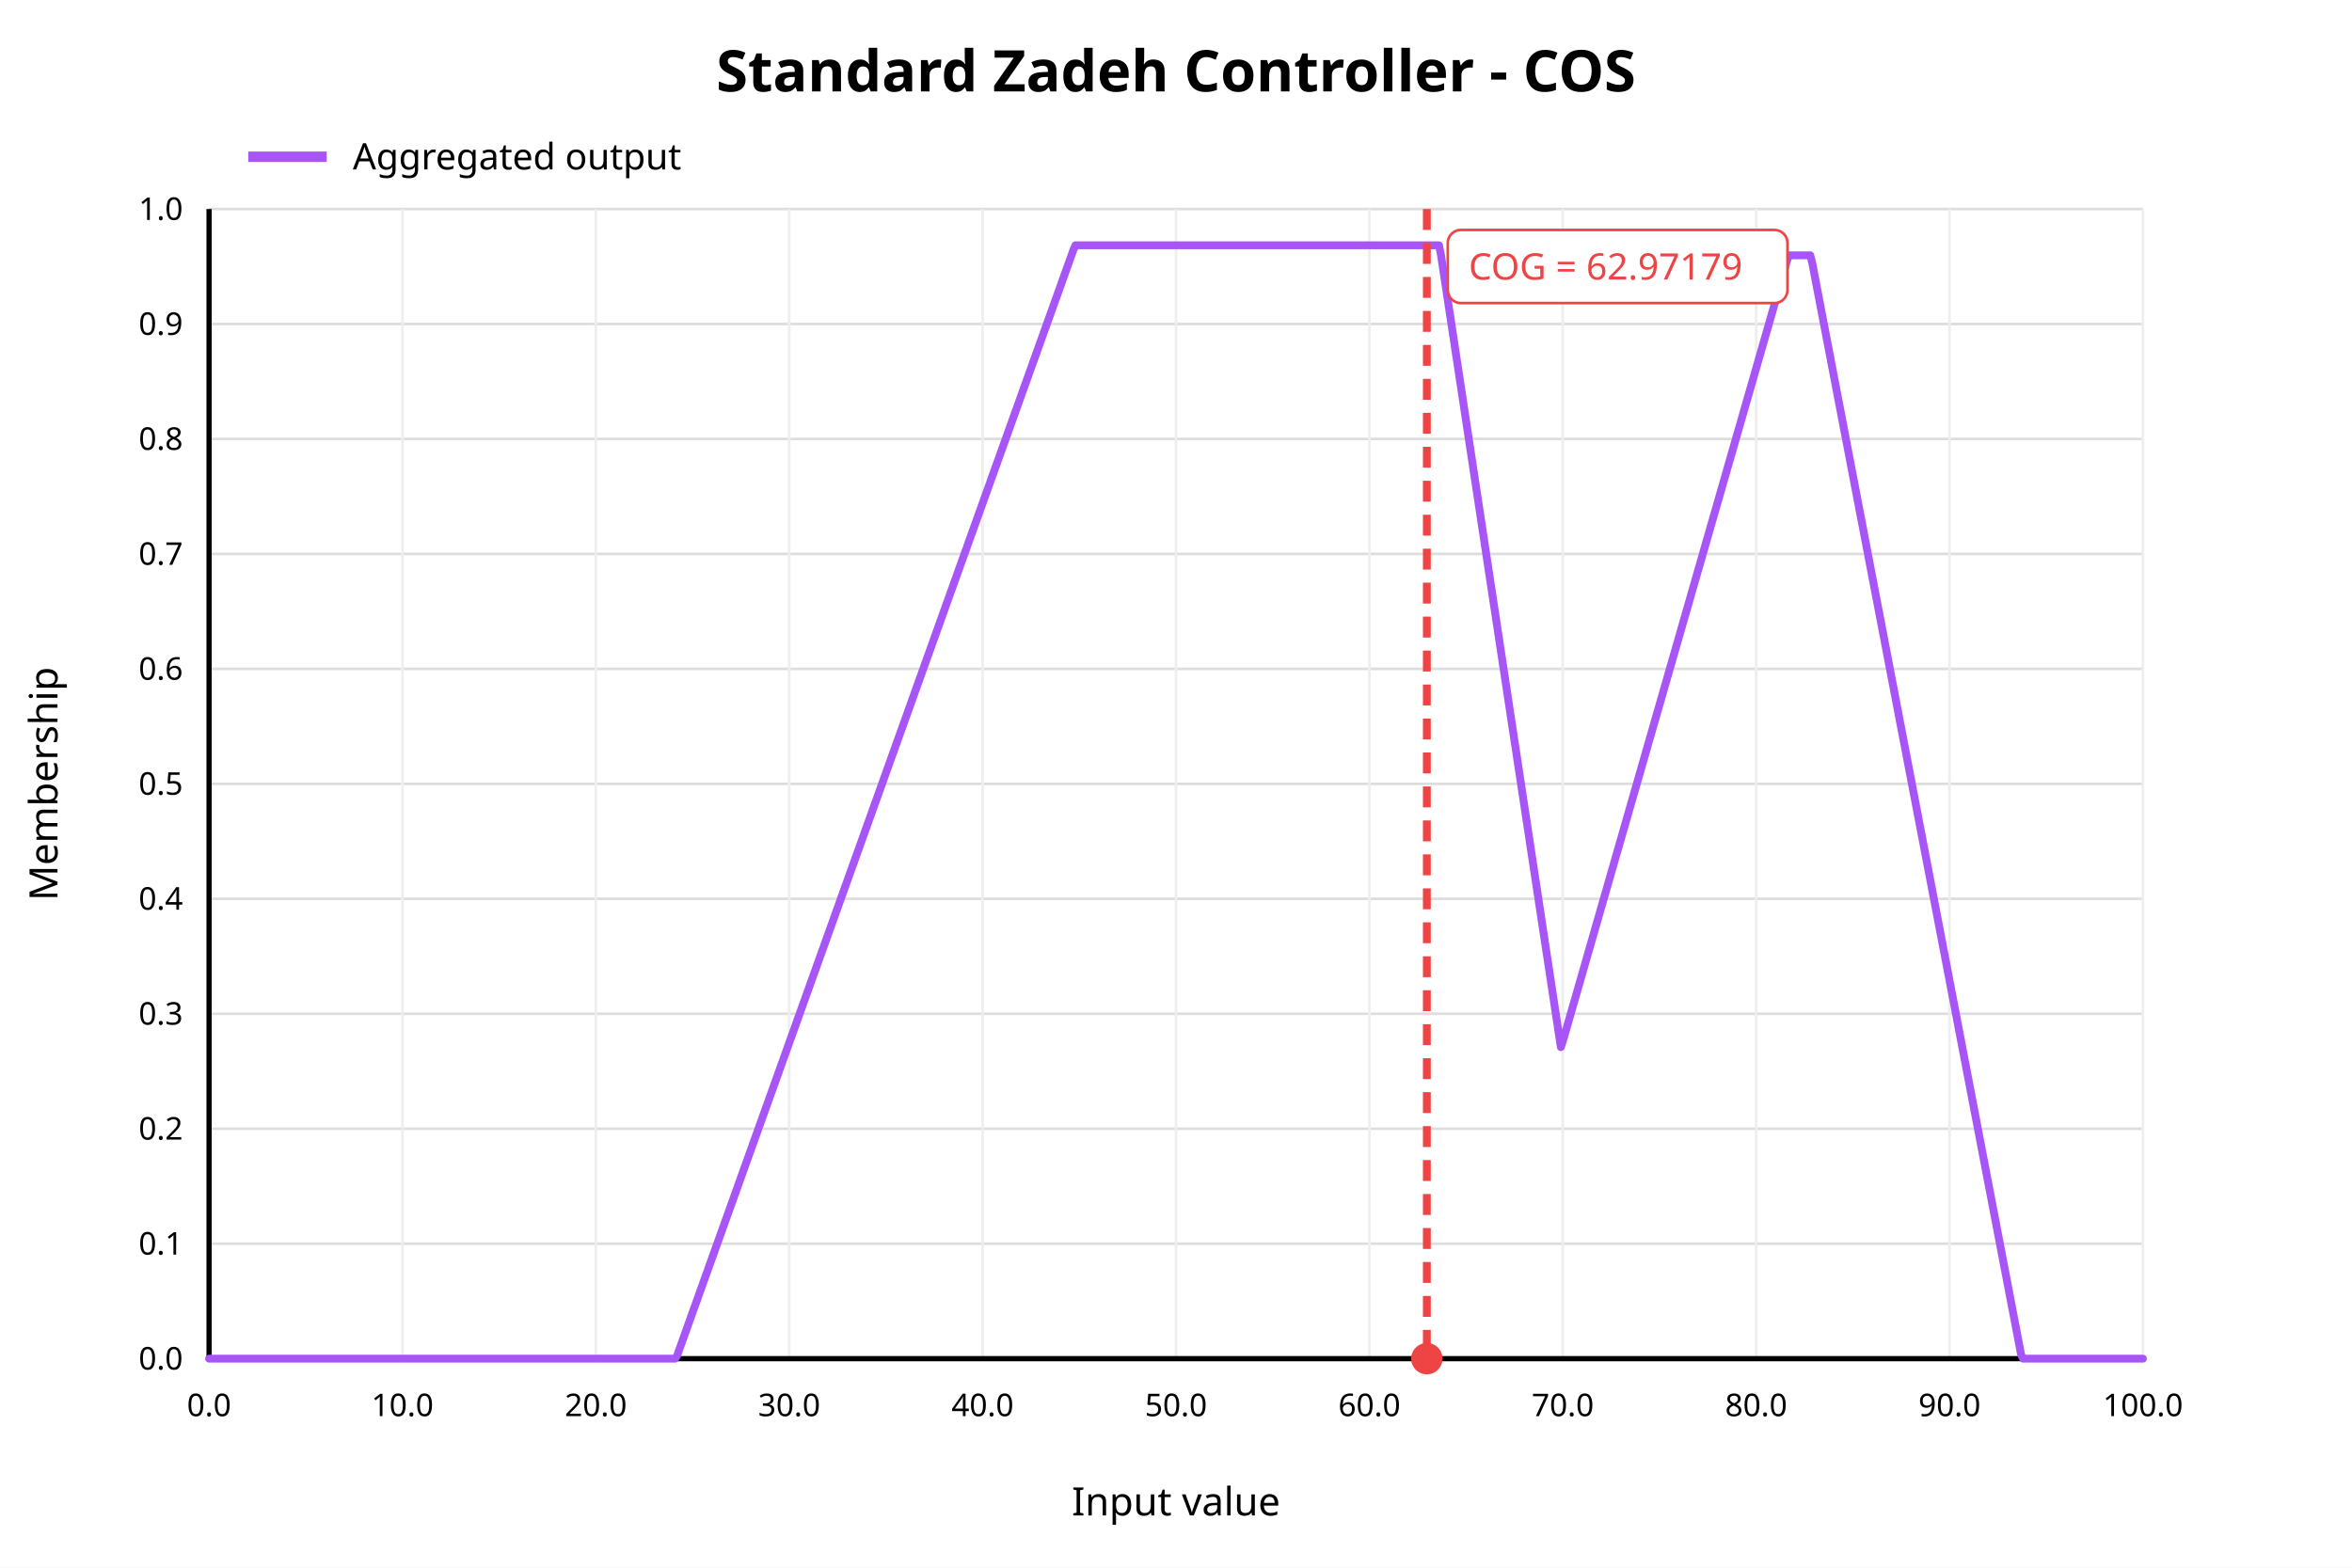
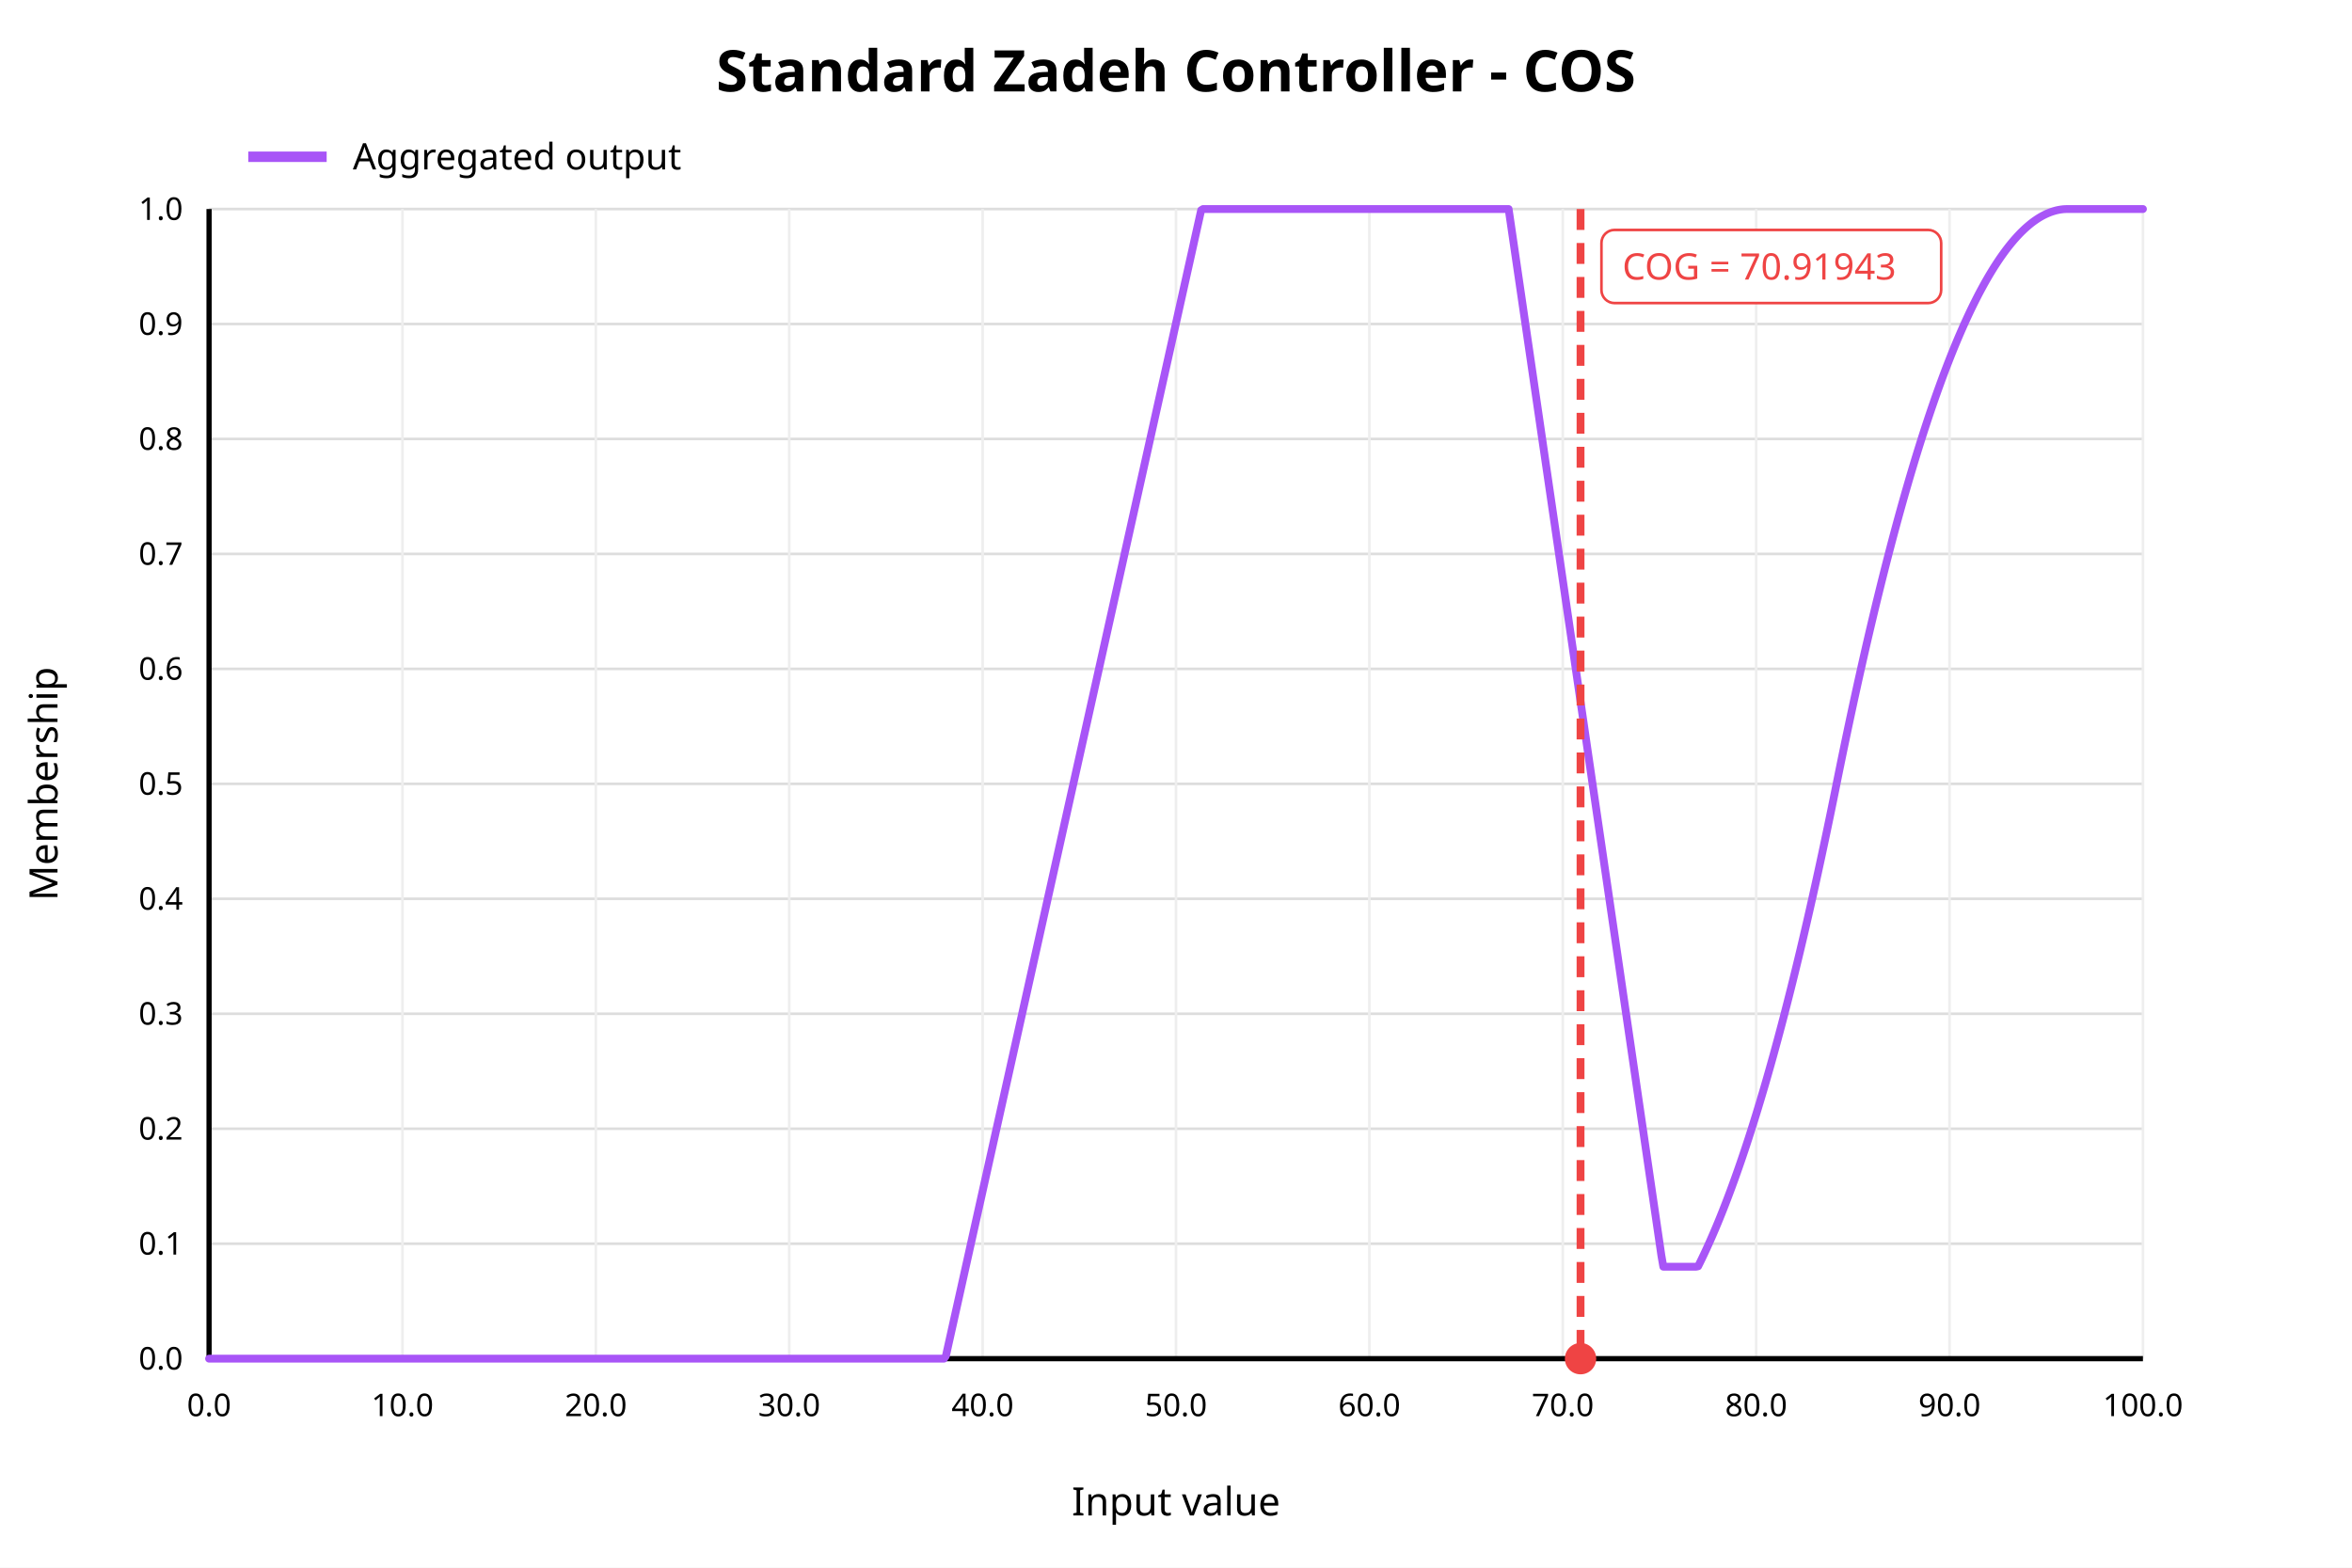
<svg xmlns="http://www.w3.org/2000/svg" width="900" height="600" viewBox="0 0 900 600">
  <rect x="0" y="0" width="900" height="600" fill="white" />
  <text x="450" y="35" text-anchor="middle" font-family="sans-serif" font-size="22" font-weight="bold" fill="black">Standard Zadeh Controller - COS</text>
  <line x1="80" y1="520.00" x2="820" y2="520.00" stroke="#dddddd" stroke-width="1" />
  <text x="70" y="520.00" text-anchor="end" dominant-baseline="middle" font-family="sans-serif" font-size="12" fill="black">0.0</text>
  <line x1="80" y1="476.00" x2="820" y2="476.00" stroke="#dddddd" stroke-width="1" />
  <text x="70" y="476.00" text-anchor="end" dominant-baseline="middle" font-family="sans-serif" font-size="12" fill="black">0.1</text>
  <line x1="80" y1="432.00" x2="820" y2="432.00" stroke="#dddddd" stroke-width="1" />
  <text x="70" y="432.00" text-anchor="end" dominant-baseline="middle" font-family="sans-serif" font-size="12" fill="black">0.2</text>
  <line x1="80" y1="388.00" x2="820" y2="388.00" stroke="#dddddd" stroke-width="1" />
  <text x="70" y="388.00" text-anchor="end" dominant-baseline="middle" font-family="sans-serif" font-size="12" fill="black">0.3</text>
  <line x1="80" y1="344.00" x2="820" y2="344.00" stroke="#dddddd" stroke-width="1" />
  <text x="70" y="344.00" text-anchor="end" dominant-baseline="middle" font-family="sans-serif" font-size="12" fill="black">0.4</text>
  <line x1="80" y1="300.00" x2="820" y2="300.00" stroke="#dddddd" stroke-width="1" />
  <text x="70" y="300.00" text-anchor="end" dominant-baseline="middle" font-family="sans-serif" font-size="12" fill="black">0.5</text>
  <line x1="80" y1="256.00" x2="820" y2="256.00" stroke="#dddddd" stroke-width="1" />
  <text x="70" y="256.00" text-anchor="end" dominant-baseline="middle" font-family="sans-serif" font-size="12" fill="black">0.6</text>
  <line x1="80" y1="212.00" x2="820" y2="212.00" stroke="#dddddd" stroke-width="1" />
  <text x="70" y="212.00" text-anchor="end" dominant-baseline="middle" font-family="sans-serif" font-size="12" fill="black">0.7</text>
  <line x1="80" y1="168.00" x2="820" y2="168.00" stroke="#dddddd" stroke-width="1" />
  <text x="70" y="168.00" text-anchor="end" dominant-baseline="middle" font-family="sans-serif" font-size="12" fill="black">0.8</text>
  <line x1="80" y1="124.00" x2="820" y2="124.00" stroke="#dddddd" stroke-width="1" />
  <text x="70" y="124.00" text-anchor="end" dominant-baseline="middle" font-family="sans-serif" font-size="12" fill="black">0.9</text>
  <line x1="80" y1="80.00" x2="820" y2="80.00" stroke="#dddddd" stroke-width="1" />
  <text x="70" y="80.00" text-anchor="end" dominant-baseline="middle" font-family="sans-serif" font-size="12" fill="black">1.0</text>
  <line x1="80.00" y1="80" x2="80.00" y2="520" stroke="#eeeeee" stroke-width="1" />
  <text x="80.00" y="542" text-anchor="middle" font-family="sans-serif" font-size="12" fill="black">0.0</text>
  <line x1="154.00" y1="80" x2="154.00" y2="520" stroke="#eeeeee" stroke-width="1" />
  <text x="154.00" y="542" text-anchor="middle" font-family="sans-serif" font-size="12" fill="black">10.0</text>
  <line x1="228.00" y1="80" x2="228.00" y2="520" stroke="#eeeeee" stroke-width="1" />
  <text x="228.00" y="542" text-anchor="middle" font-family="sans-serif" font-size="12" fill="black">20.0</text>
  <line x1="302.00" y1="80" x2="302.00" y2="520" stroke="#eeeeee" stroke-width="1" />
  <text x="302.00" y="542" text-anchor="middle" font-family="sans-serif" font-size="12" fill="black">30.0</text>
  <line x1="376.00" y1="80" x2="376.00" y2="520" stroke="#eeeeee" stroke-width="1" />
  <text x="376.00" y="542" text-anchor="middle" font-family="sans-serif" font-size="12" fill="black">40.0</text>
  <line x1="450.00" y1="80" x2="450.00" y2="520" stroke="#eeeeee" stroke-width="1" />
  <text x="450.00" y="542" text-anchor="middle" font-family="sans-serif" font-size="12" fill="black">50.0</text>
  <line x1="524.00" y1="80" x2="524.00" y2="520" stroke="#eeeeee" stroke-width="1" />
  <text x="524.00" y="542" text-anchor="middle" font-family="sans-serif" font-size="12" fill="black">60.0</text>
  <line x1="598.00" y1="80" x2="598.00" y2="520" stroke="#eeeeee" stroke-width="1" />
  <text x="598.00" y="542" text-anchor="middle" font-family="sans-serif" font-size="12" fill="black">70.0</text>
  <line x1="672.00" y1="80" x2="672.00" y2="520" stroke="#eeeeee" stroke-width="1" />
  <text x="672.00" y="542" text-anchor="middle" font-family="sans-serif" font-size="12" fill="black">80.0</text>
  <line x1="746.00" y1="80" x2="746.00" y2="520" stroke="#eeeeee" stroke-width="1" />
  <text x="746.00" y="542" text-anchor="middle" font-family="sans-serif" font-size="12" fill="black">90.0</text>
  <line x1="820.00" y1="80" x2="820.00" y2="520" stroke="#eeeeee" stroke-width="1" />
  <text x="820.00" y="542" text-anchor="middle" font-family="sans-serif" font-size="12" fill="black">100.0</text>
  <line x1="80" y1="520" x2="820" y2="520" stroke="black" stroke-width="2" />
  <line x1="80" y1="80" x2="80" y2="520" stroke="black" stroke-width="2" />
  <text x="450" y="580" text-anchor="middle" font-family="sans-serif" font-size="15" fill="black">Input value</text>
  <text x="22" y="300" text-anchor="middle" font-family="sans-serif" font-size="15" fill="black" transform="rotate(-90 22 300)">Membership</text>
-   <polyline fill="none" stroke="#a855f7" stroke-width="3" stroke-linejoin="round" stroke-linecap="round" points="80.00,520.00 80.74,520.00 81.48,520.00 82.22,520.00 82.96,520.00 83.70,520.00 84.44,520.00 85.18,520.00 85.92,520.00 86.66,520.00 87.40,520.00 88.14,520.00 88.88,520.00 89.62,520.00 90.36,520.00 91.10,520.00 91.84,520.00 92.58,520.00 93.32,520.00 94.06,520.00 94.80,520.00 95.54,520.00 96.28,520.00 97.02,520.00 97.76,520.00 98.50,520.00 99.24,520.00 99.98,520.00 100.72,520.00 101.46,520.00 102.20,520.00 102.94,520.00 103.68,520.00 104.42,520.00 105.16,520.00 105.90,520.00 106.64,520.00 107.38,520.00 108.12,520.00 108.86,520.00 109.60,520.00 110.34,520.00 111.08,520.00 111.82,520.00 112.56,520.00 113.30,520.00 114.04,520.00 114.78,520.00 115.52,520.00 116.26,520.00 117.00,520.00 117.74,520.00 118.48,520.00 119.22,520.00 119.96,520.00 120.70,520.00 121.44,520.00 122.18,520.00 122.92,520.00 123.66,520.00 124.40,520.00 125.14,520.00 125.88,520.00 126.62,520.00 127.36,520.00 128.10,520.00 128.84,520.00 129.58,520.00 130.32,520.00 131.06,520.00 131.80,520.00 132.54,520.00 133.28,520.00 134.02,520.00 134.76,520.00 135.50,520.00 136.24,520.00 136.98,520.00 137.72,520.00 138.46,520.00 139.20,520.00 139.94,520.00 140.68,520.00 141.42,520.00 142.16,520.00 142.90,520.00 143.64,520.00 144.38,520.00 145.12,520.00 145.86,520.00 146.60,520.00 147.34,520.00 148.08,520.00 148.82,520.00 149.56,520.00 150.30,520.00 151.04,520.00 151.78,520.00 152.52,520.00 153.26,520.00 154.00,520.00 154.74,520.00 155.48,520.00 156.22,520.00 156.96,520.00 157.70,520.00 158.44,520.00 159.18,520.00 159.92,520.00 160.66,520.00 161.40,520.00 162.14,520.00 162.88,520.00 163.62,520.00 164.36,520.00 165.10,520.00 165.84,520.00 166.58,520.00 167.32,520.00 168.06,520.00 168.80,520.00 169.54,520.00 170.28,520.00 171.02,520.00 171.76,520.00 172.50,520.00 173.24,520.00 173.98,520.00 174.72,520.00 175.46,520.00 176.20,520.00 176.94,520.00 177.68,520.00 178.42,520.00 179.16,520.00 179.90,520.00 180.64,520.00 181.38,520.00 182.12,520.00 182.86,520.00 183.60,520.00 184.34,520.00 185.08,520.00 185.82,520.00 186.56,520.00 187.30,520.00 188.04,520.00 188.78,520.00 189.52,520.00 190.26,520.00 191.00,520.00 191.74,520.00 192.48,520.00 193.22,520.00 193.96,520.00 194.70,520.00 195.44,520.00 196.18,520.00 196.92,520.00 197.66,520.00 198.40,520.00 199.14,520.00 199.88,520.00 200.62,520.00 201.36,520.00 202.10,520.00 202.84,520.00 203.58,520.00 204.32,520.00 205.06,520.00 205.80,520.00 206.54,520.00 207.28,520.00 208.02,520.00 208.76,520.00 209.50,520.00 210.24,520.00 210.98,520.00 211.72,520.00 212.46,520.00 213.20,520.00 213.94,520.00 214.68,520.00 215.42,520.00 216.16,520.00 216.90,520.00 217.64,520.00 218.38,520.00 219.12,520.00 219.86,520.00 220.60,520.00 221.34,520.00 222.08,520.00 222.82,520.00 223.56,520.00 224.30,520.00 225.04,520.00 225.78,520.00 226.52,520.00 227.26,520.00 228.00,520.00 228.74,520.00 229.48,520.00 230.22,520.00 230.96,520.00 231.70,520.00 232.44,520.00 233.18,520.00 233.92,520.00 234.66,520.00 235.40,520.00 236.14,520.00 236.88,520.00 237.62,520.00 238.36,520.00 239.10,520.00 239.84,520.00 240.58,520.00 241.32,520.00 242.06,520.00 242.80,520.00 243.54,520.00 244.28,520.00 245.02,520.00 245.76,520.00 246.50,520.00 247.24,520.00 247.98,520.00 248.72,520.00 249.46,520.00 250.20,520.00 250.94,520.00 251.68,520.00 252.42,520.00 253.16,520.00 253.90,520.00 254.64,520.00 255.38,520.00 256.12,520.00 256.86,520.00 257.60,520.00 258.34,520.00 259.08,518.89 259.82,516.82 260.56,514.76 261.30,512.69 262.04,510.63 262.78,508.56 263.52,506.49 264.26,504.43 265.00,502.36 265.74,500.30 266.48,498.23 267.22,496.17 267.96,494.10 268.70,492.04 269.44,489.97 270.18,487.91 270.92,485.84 271.66,483.78 272.40,481.71 273.14,479.65 273.88,477.58 274.62,475.52 275.36,473.45 276.10,471.39 276.84,469.32 277.58,467.26 278.32,465.19 279.06,463.13 279.80,461.06 280.54,459.00 281.28,456.93 282.02,454.87 282.76,452.80 283.50,450.74 284.24,448.67 284.98,446.61 285.72,444.54 286.46,442.48 287.20,440.41 287.94,438.35 288.68,436.28 289.42,434.22 290.16,432.15 290.90,430.09 291.64,428.02 292.38,425.96 293.12,423.89 293.86,421.83 294.60,419.76 295.34,417.70 296.08,415.63 296.82,413.57 297.56,411.50 298.30,409.44 299.04,407.37 299.78,405.31 300.52,403.24 301.26,401.18 302.00,399.11 302.74,397.05 303.48,394.98 304.22,392.92 304.96,390.85 305.70,388.79 306.44,386.72 307.18,384.66 307.92,382.59 308.66,380.53 309.40,378.46 310.14,376.40 310.88,374.33 311.62,372.27 312.36,370.20 313.10,368.14 313.84,366.07 314.58,364.01 315.32,361.94 316.06,359.88 316.80,357.81 317.54,355.75 318.28,353.68 319.02,351.62 319.76,349.55 320.50,347.49 321.24,345.42 321.98,343.36 322.72,341.29 323.46,339.23 324.20,337.16 324.94,335.10 325.68,333.03 326.42,330.97 327.16,328.90 327.90,326.84 328.64,324.77 329.38,322.71 330.12,320.64 330.86,318.58 331.60,316.51 332.34,314.45 333.08,312.38 333.82,310.32 334.56,308.25 335.30,306.19 336.04,304.12 336.78,302.06 337.52,299.99 338.26,297.93 339.00,295.86 339.74,293.79 340.48,291.73 341.22,289.66 341.96,287.60 342.70,285.53 343.44,283.47 344.18,281.40 344.92,279.34 345.66,277.27 346.40,275.21 347.14,273.14 347.88,271.08 348.62,269.01 349.36,266.95 350.10,264.88 350.84,262.82 351.58,260.75 352.32,258.69 353.06,256.62 353.80,254.56 354.54,252.49 355.28,250.43 356.02,248.36 356.76,246.30 357.50,244.23 358.24,242.17 358.98,240.10 359.72,238.04 360.46,235.97 361.20,233.91 361.94,231.84 362.68,229.78 363.42,227.71 364.16,225.65 364.90,223.58 365.64,221.52 366.38,219.45 367.12,217.39 367.86,215.32 368.60,213.26 369.34,211.19 370.08,209.13 370.82,207.06 371.56,205.00 372.30,202.93 373.04,200.87 373.78,198.80 374.52,196.74 375.26,194.67 376.00,192.61 376.74,190.54 377.48,188.48 378.22,186.41 378.96,184.35 379.70,182.28 380.44,180.22 381.18,178.15 381.92,176.09 382.66,174.02 383.40,171.96 384.14,169.89 384.88,167.83 385.62,165.76 386.36,163.70 387.10,161.63 387.84,159.57 388.58,157.50 389.32,155.44 390.06,153.37 390.80,151.31 391.54,149.24 392.28,147.18 393.02,145.11 393.76,143.05 394.50,140.98 395.24,138.92 395.98,136.85 396.72,134.79 397.46,132.72 398.20,130.66 398.94,128.59 399.68,126.53 400.42,124.46 401.16,122.40 401.90,120.33 402.64,118.27 403.38,116.20 404.12,114.14 404.86,112.07 405.60,110.01 406.34,107.94 407.08,105.88 407.82,103.81 408.56,101.75 409.30,99.68 410.04,97.62 410.78,95.55 411.52,93.88 412.26,93.88 413.00,93.88 413.74,93.88 414.48,93.88 415.22,93.88 415.96,93.88 416.70,93.88 417.44,93.88 418.18,93.88 418.92,93.88 419.66,93.88 420.40,93.88 421.14,93.88 421.88,93.88 422.62,93.88 423.36,93.88 424.10,93.88 424.84,93.88 425.58,93.88 426.32,93.88 427.06,93.88 427.80,93.88 428.54,93.88 429.28,93.88 430.02,93.88 430.76,93.88 431.50,93.88 432.24,93.88 432.98,93.88 433.72,93.88 434.46,93.88 435.20,93.88 435.94,93.88 436.68,93.88 437.42,93.88 438.16,93.88 438.90,93.88 439.64,93.88 440.38,93.88 441.12,93.88 441.86,93.88 442.60,93.88 443.34,93.88 444.08,93.88 444.82,93.88 445.56,93.88 446.30,93.88 447.04,93.88 447.78,93.88 448.52,93.88 449.26,93.88 450.00,93.88 450.74,93.88 451.48,93.88 452.22,93.88 452.96,93.88 453.70,93.88 454.44,93.88 455.18,93.88 455.92,93.88 456.66,93.88 457.40,93.88 458.14,93.88 458.88,93.88 459.62,93.88 460.36,93.88 461.10,93.88 461.84,93.88 462.58,93.88 463.32,93.88 464.06,93.88 464.80,93.88 465.54,93.88 466.28,93.88 467.02,93.88 467.76,93.88 468.50,93.88 469.24,93.88 469.98,93.88 470.72,93.88 471.46,93.88 472.20,93.88 472.94,93.88 473.68,93.88 474.42,93.88 475.16,93.88 475.90,93.88 476.64,93.88 477.38,93.88 478.12,93.88 478.86,93.88 479.60,93.88 480.34,93.88 481.08,93.88 481.82,93.88 482.56,93.88 483.30,93.88 484.04,93.88 484.78,93.88 485.52,93.88 486.26,93.88 487.00,93.88 487.74,93.88 488.48,93.88 489.22,93.88 489.96,93.88 490.70,93.88 491.44,93.88 492.18,93.88 492.92,93.88 493.66,93.88 494.40,93.88 495.14,93.88 495.88,93.88 496.62,93.88 497.36,93.88 498.10,93.88 498.84,93.88 499.58,93.88 500.32,93.88 501.06,93.88 501.80,93.88 502.54,93.88 503.28,93.88 504.02,93.88 504.76,93.88 505.50,93.88 506.24,93.88 506.98,93.88 507.72,93.88 508.46,93.88 509.20,93.88 509.94,93.88 510.68,93.88 511.42,93.88 512.16,93.88 512.90,93.88 513.64,93.88 514.38,93.88 515.12,93.88 515.86,93.88 516.60,93.88 517.34,93.88 518.08,93.88 518.82,93.88 519.56,93.88 520.30,93.88 521.04,93.88 521.78,93.88 522.52,93.88 523.26,93.88 524.00,93.88 524.74,93.88 525.48,93.88 526.22,93.88 526.96,93.88 527.70,93.88 528.44,93.88 529.18,93.88 529.92,93.88 530.66,93.88 531.40,93.88 532.14,93.88 532.88,93.88 533.62,93.88 534.36,93.88 535.10,93.88 535.84,93.88 536.58,93.88 537.32,93.88 538.06,93.88 538.80,93.88 539.54,93.88 540.28,93.88 541.02,93.88 541.76,93.88 542.50,93.88 543.24,93.88 543.98,93.88 544.72,93.88 545.46,93.88 546.20,93.88 546.94,93.88 547.68,93.88 548.42,93.88 549.16,93.88 549.90,93.88 550.64,93.88 551.38,97.51 552.12,102.40 552.86,107.29 553.60,112.19 554.34,117.08 555.08,121.97 555.82,126.86 556.56,131.75 557.30,136.64 558.04,141.53 558.78,146.42 559.52,151.31 560.26,156.21 561.00,161.10 561.74,165.99 562.48,170.88 563.22,175.77 563.96,180.66 564.70,185.55 565.44,190.44 566.18,195.34 566.92,200.23 567.66,205.12 568.40,210.01 569.14,214.90 569.88,219.79 570.62,224.68 571.36,229.57 572.10,234.47 572.84,239.36 573.58,244.25 574.32,249.14 575.06,254.03 575.80,258.92 576.54,263.81 577.28,268.70 578.02,273.60 578.76,278.49 579.50,283.38 580.24,288.27 580.98,293.16 581.72,298.05 582.46,302.94 583.20,307.83 583.94,312.72 584.68,317.62 585.42,322.51 586.16,327.40 586.90,332.29 587.64,337.18 588.38,342.07 589.12,346.96 589.86,351.85 590.60,356.75 591.34,361.64 592.08,366.53 592.82,371.42 593.56,376.31 594.30,381.20 595.04,386.09 595.78,390.98 596.52,395.88 597.26,400.77 598.00,398.60 598.74,396.02 599.48,393.44 600.22,390.87 600.96,388.29 601.70,385.72 602.44,383.14 603.18,380.56 603.92,377.99 604.66,375.41 605.40,372.83 606.14,370.26 606.88,367.68 607.62,365.10 608.36,362.53 609.10,359.95 609.84,357.37 610.58,354.80 611.32,352.22 612.06,349.65 612.80,347.07 613.54,344.49 614.28,341.92 615.02,339.34 615.76,336.76 616.50,334.19 617.24,331.61 617.98,329.03 618.72,326.46 619.46,323.88 620.20,321.30 620.94,318.73 621.68,316.15 622.42,313.58 623.16,311.00 623.90,308.42 624.64,305.85 625.38,303.27 626.12,300.69 626.86,298.12 627.60,295.54 628.34,292.96 629.08,290.39 629.82,287.81 630.56,285.23 631.30,282.66 632.04,280.08 632.78,277.50 633.52,274.93 634.26,272.35 635.00,269.78 635.74,267.20 636.48,264.62 637.22,262.05 637.96,259.47 638.70,256.89 639.44,254.32 640.18,251.74 640.92,249.16 641.66,246.59 642.40,244.01 643.14,241.44 643.88,238.86 644.62,236.28 645.36,233.71 646.10,231.13 646.84,228.55 647.58,225.98 648.32,223.40 649.06,220.82 649.80,218.25 650.54,215.67 651.28,213.09 652.02,210.52 652.76,207.94 653.50,205.36 654.24,202.79 654.98,200.21 655.72,197.64 656.46,195.06 657.20,192.48 657.94,189.91 658.68,187.33 659.42,184.75 660.16,182.18 660.90,179.60 661.64,177.02 662.38,174.45 663.12,171.87 663.86,169.29 664.60,166.72 665.34,164.14 666.08,161.57 666.82,158.99 667.56,156.41 668.30,153.84 669.04,151.26 669.78,148.68 670.52,146.11 671.26,143.53 672.00,140.95 672.74,138.38 673.48,135.80 674.22,133.22 674.96,130.65 675.70,128.07 676.44,125.50 677.18,122.92 677.92,120.34 678.66,117.77 679.40,115.19 680.14,112.61 680.88,110.04 681.62,107.46 682.36,104.88 683.10,102.31 683.84,99.73 684.58,97.72 685.32,97.72 686.06,97.72 686.80,97.72 687.54,97.72 688.28,97.72 689.02,97.72 689.76,97.72 690.50,97.72 691.24,97.72 691.98,97.72 692.72,97.72 693.46,100.66 694.20,104.53 694.94,108.40 695.68,112.27 696.42,116.13 697.16,120.00 697.90,123.87 698.64,127.74 699.38,131.61 700.12,135.48 700.86,139.34 701.60,143.21 702.34,147.08 703.08,150.95 703.82,154.82 704.56,158.68 705.30,162.55 706.04,166.42 706.78,170.29 707.52,174.16 708.26,178.02 709.00,181.89 709.74,185.76 710.48,189.63 711.22,193.50 711.96,197.37 712.70,201.23 713.44,205.10 714.18,208.97 714.92,212.84 715.66,216.71 716.40,220.57 717.14,224.44 717.88,228.31 718.62,232.18 719.36,236.05 720.10,239.91 720.84,243.78 721.58,247.65 722.32,251.52 723.06,255.39 723.80,259.25 724.54,263.12 725.28,266.99 726.02,270.86 726.76,274.73 727.50,278.60 728.24,282.46 728.98,286.33 729.72,290.20 730.46,294.07 731.20,297.94 731.94,301.80 732.68,305.67 733.42,309.54 734.16,313.41 734.90,317.28 735.64,321.14 736.38,325.01 737.12,328.88 737.86,332.75 738.60,336.62 739.34,340.49 740.08,344.35 740.82,348.22 741.56,352.09 742.30,355.96 743.04,359.83 743.78,363.69 744.52,367.56 745.26,371.43 746.00,375.30 746.74,379.17 747.48,383.03 748.22,386.90 748.96,390.77 749.70,394.64 750.44,398.51 751.18,402.38 751.92,406.24 752.66,410.11 753.40,413.98 754.14,417.85 754.88,421.72 755.62,425.58 756.36,429.45 757.10,433.32 757.84,437.19 758.58,441.06 759.32,444.92 760.06,448.79 760.80,452.66 761.54,456.53 762.28,460.40 763.02,464.27 763.76,468.13 764.50,472.00 765.24,475.87 765.98,479.74 766.72,483.61 767.46,487.47 768.20,491.34 768.94,495.21 769.68,499.08 770.42,502.95 771.16,506.81 771.90,510.68 772.64,514.55 773.38,518.42 774.12,520.00 774.86,520.00 775.60,520.00 776.34,520.00 777.08,520.00 777.82,520.00 778.56,520.00 779.30,520.00 780.04,520.00 780.78,520.00 781.52,520.00 782.26,520.00 783.00,520.00 783.74,520.00 784.48,520.00 785.22,520.00 785.96,520.00 786.70,520.00 787.44,520.00 788.18,520.00 788.92,520.00 789.66,520.00 790.40,520.00 791.14,520.00 791.88,520.00 792.62,520.00 793.36,520.00 794.10,520.00 794.84,520.00 795.58,520.00 796.32,520.00 797.06,520.00 797.80,520.00 798.54,520.00 799.28,520.00 800.02,520.00 800.76,520.00 801.50,520.00 802.24,520.00 802.98,520.00 803.72,520.00 804.46,520.00 805.20,520.00 805.94,520.00 806.68,520.00 807.42,520.00 808.16,520.00 808.90,520.00 809.64,520.00 810.38,520.00 811.12,520.00 811.86,520.00 812.60,520.00 813.34,520.00 814.08,520.00 814.82,520.00 815.56,520.00 816.30,520.00 817.04,520.00 817.78,520.00 818.52,520.00 819.26,520.00 820.00,520.00" />
-   <line x1="545.99" y1="80" x2="545.99" y2="520" stroke="#ef4444" stroke-width="3" stroke-dasharray="8 5" />
-   <circle cx="545.99" cy="520" r="6" fill="#ef4444" />
-   <rect x="553.99" y="88" width="130" height="28" rx="5" fill="white" stroke="#ef4444" />
-   <text x="561.99" y="107" font-family="sans-serif" font-size="14" fill="#ef4444">COG = 62.97179</text>
+   <polyline fill="none" stroke="#a855f7" stroke-width="3" stroke-linejoin="round" stroke-linecap="round" points="80.00,520.00 80.74,520.00 81.48,520.00 82.22,520.00 82.96,520.00 83.70,520.00 84.44,520.00 85.18,520.00 85.92,520.00 86.66,520.00 87.40,520.00 88.14,520.00 88.88,520.00 89.62,520.00 90.36,520.00 91.10,520.00 91.84,520.00 92.58,520.00 93.32,520.00 94.06,520.00 94.80,520.00 95.54,520.00 96.28,520.00 97.02,520.00 97.76,520.00 98.50,520.00 99.24,520.00 99.98,520.00 100.72,520.00 101.46,520.00 102.20,520.00 102.94,520.00 103.68,520.00 104.42,520.00 105.16,520.00 105.90,520.00 106.64,520.00 107.38,520.00 108.12,520.00 108.86,520.00 109.60,520.00 110.34,520.00 111.08,520.00 111.82,520.00 112.56,520.00 113.30,520.00 114.04,520.00 114.78,520.00 115.52,520.00 116.26,520.00 117.00,520.00 117.74,520.00 118.48,520.00 119.22,520.00 119.96,520.00 120.70,520.00 121.44,520.00 122.18,520.00 122.92,520.00 123.66,520.00 124.40,520.00 125.14,520.00 125.88,520.00 126.62,520.00 127.36,520.00 128.10,520.00 128.84,520.00 129.58,520.00 130.32,520.00 131.06,520.00 131.80,520.00 132.54,520.00 133.28,520.00 134.02,520.00 134.76,520.00 135.50,520.00 136.24,520.00 136.98,520.00 137.72,520.00 138.46,520.00 139.20,520.00 139.94,520.00 140.68,520.00 141.42,520.00 142.16,520.00 142.90,520.00 143.64,520.00 144.38,520.00 145.12,520.00 145.86,520.00 146.60,520.00 147.34,520.00 148.08,520.00 148.82,520.00 149.56,520.00 150.30,520.00 151.04,520.00 151.78,520.00 152.52,520.00 153.26,520.00 154.00,520.00 154.74,520.00 155.48,520.00 156.22,520.00 156.96,520.00 157.70,520.00 158.44,520.00 159.18,520.00 159.92,520.00 160.66,520.00 161.40,520.00 162.14,520.00 162.88,520.00 163.62,520.00 164.36,520.00 165.10,520.00 165.84,520.00 166.58,520.00 167.32,520.00 168.06,520.00 168.80,520.00 169.54,520.00 170.28,520.00 171.02,520.00 171.76,520.00 172.50,520.00 173.24,520.00 173.98,520.00 174.72,520.00 175.46,520.00 176.20,520.00 176.94,520.00 177.68,520.00 178.42,520.00 179.16,520.00 179.90,520.00 180.64,520.00 181.38,520.00 182.12,520.00 182.86,520.00 183.60,520.00 184.34,520.00 185.08,520.00 185.82,520.00 186.56,520.00 187.30,520.00 188.04,520.00 188.78,520.00 189.52,520.00 190.26,520.00 191.00,520.00 191.74,520.00 192.48,520.00 193.22,520.00 193.96,520.00 194.70,520.00 195.44,520.00 196.18,520.00 196.92,520.00 197.66,520.00 198.40,520.00 199.14,520.00 199.88,520.00 200.62,520.00 201.36,520.00 202.10,520.00 202.84,520.00 203.58,520.00 204.32,520.00 205.06,520.00 205.80,520.00 206.54,520.00 207.28,520.00 208.02,520.00 208.76,520.00 209.50,520.00 210.24,520.00 210.98,520.00 211.72,520.00 212.46,520.00 213.20,520.00 213.94,520.00 214.68,520.00 215.42,520.00 216.16,520.00 216.90,520.00 217.64,520.00 218.38,520.00 219.12,520.00 219.86,520.00 220.60,520.00 221.34,520.00 222.08,520.00 222.82,520.00 223.56,520.00 224.30,520.00 225.04,520.00 225.78,520.00 226.52,520.00 227.26,520.00 228.00,520.00 228.74,520.00 229.48,520.00 230.22,520.00 230.96,520.00 231.70,520.00 232.44,520.00 233.18,520.00 233.92,520.00 234.66,520.00 235.40,520.00 236.14,520.00 236.88,520.00 237.62,520.00 238.36,520.00 239.10,520.00 239.84,520.00 240.58,520.00 241.32,520.00 242.06,520.00 242.80,520.00 243.54,520.00 244.28,520.00 245.02,520.00 245.76,520.00 246.50,520.00 247.24,520.00 247.98,520.00 248.72,520.00 249.46,520.00 250.20,520.00 250.94,520.00 251.68,520.00 252.42,520.00 253.16,520.00 253.90,520.00 254.64,520.00 255.38,520.00 256.12,520.00 256.86,520.00 257.60,520.00 258.34,520.00 259.08,520.00 259.82,520.00 260.56,520.00 261.30,520.00 262.04,520.00 262.78,520.00 263.52,520.00 264.26,520.00 265.00,520.00 265.74,520.00 266.48,520.00 267.22,520.00 267.96,520.00 268.70,520.00 269.44,520.00 270.18,520.00 270.92,520.00 271.66,520.00 272.40,520.00 273.14,520.00 273.88,520.00 274.62,520.00 275.36,520.00 276.10,520.00 276.84,520.00 277.58,520.00 278.32,520.00 279.06,520.00 279.80,520.00 280.54,520.00 281.28,520.00 282.02,520.00 282.76,520.00 283.50,520.00 284.24,520.00 284.98,520.00 285.72,520.00 286.46,520.00 287.20,520.00 287.94,520.00 288.68,520.00 289.42,520.00 290.16,520.00 290.90,520.00 291.64,520.00 292.38,520.00 293.12,520.00 293.86,520.00 294.60,520.00 295.34,520.00 296.08,520.00 296.82,520.00 297.56,520.00 298.30,520.00 299.04,520.00 299.78,520.00 300.52,520.00 301.26,520.00 302.00,520.00 302.74,520.00 303.48,520.00 304.22,520.00 304.96,520.00 305.70,520.00 306.44,520.00 307.18,520.00 307.92,520.00 308.66,520.00 309.40,520.00 310.14,520.00 310.88,520.00 311.62,520.00 312.36,520.00 313.10,520.00 313.84,520.00 314.58,520.00 315.32,520.00 316.06,520.00 316.80,520.00 317.54,520.00 318.28,520.00 319.02,520.00 319.76,520.00 320.50,520.00 321.24,520.00 321.98,520.00 322.72,520.00 323.46,520.00 324.20,520.00 324.94,520.00 325.68,520.00 326.42,520.00 327.16,520.00 327.90,520.00 328.64,520.00 329.38,520.00 330.12,520.00 330.86,520.00 331.60,520.00 332.34,520.00 333.08,520.00 333.82,520.00 334.56,520.00 335.30,520.00 336.04,520.00 336.78,520.00 337.52,520.00 338.26,520.00 339.00,520.00 339.74,520.00 340.48,520.00 341.22,520.00 341.96,520.00 342.70,520.00 343.44,520.00 344.18,520.00 344.92,520.00 345.66,520.00 346.40,520.00 347.14,520.00 347.88,520.00 348.62,520.00 349.36,520.00 350.10,520.00 350.84,520.00 351.58,520.00 352.32,520.00 353.06,520.00 353.80,520.00 354.54,520.00 355.28,520.00 356.02,520.00 356.76,520.00 357.50,520.00 358.24,520.00 358.98,520.00 359.72,520.00 360.46,520.00 361.20,520.00 361.94,519.02 362.68,515.69 363.42,512.37 364.16,509.05 364.90,505.73 365.64,502.40 366.38,499.08 367.12,495.76 367.86,492.44 368.60,489.11 369.34,485.79 370.08,482.47 370.82,479.15 371.56,475.82 372.30,472.50 373.04,469.18 373.78,465.86 374.52,462.53 375.26,459.21 376.00,455.89 376.74,452.57 377.48,449.24 378.22,445.92 378.96,442.60 379.70,439.28 380.44,435.96 381.18,432.63 381.92,429.31 382.66,425.99 383.40,422.67 384.14,419.34 384.88,416.02 385.62,412.70 386.36,409.38 387.10,406.05 387.84,402.73 388.58,399.41 389.32,396.09 390.06,392.76 390.80,389.44 391.54,386.12 392.28,382.80 393.02,379.47 393.76,376.15 394.50,372.83 395.24,369.51 395.98,366.18 396.72,362.86 397.46,359.54 398.20,356.22 398.94,352.89 399.68,349.57 400.42,346.25 401.16,342.93 401.90,339.61 402.64,336.28 403.38,332.96 404.12,329.64 404.86,326.32 405.60,322.99 406.34,319.67 407.08,316.35 407.82,313.03 408.56,309.70 409.30,306.38 410.04,303.06 410.78,299.74 411.52,296.41 412.26,293.09 413.00,289.77 413.74,286.45 414.48,283.12 415.22,279.80 415.96,276.48 416.70,273.16 417.44,269.83 418.18,266.51 418.92,263.19 419.66,259.87 420.40,256.54 421.14,253.22 421.88,249.90 422.62,246.58 423.36,243.25 424.10,239.93 424.84,236.61 425.58,233.29 426.32,229.97 427.06,226.64 427.80,223.32 428.54,220.00 429.28,216.68 430.02,213.35 430.76,210.03 431.50,206.71 432.24,203.39 432.98,200.06 433.72,196.74 434.46,193.42 435.20,190.10 435.94,186.77 436.68,183.45 437.42,180.13 438.16,176.81 438.90,173.48 439.64,170.16 440.38,166.84 441.12,163.52 441.86,160.19 442.60,156.87 443.34,153.55 444.08,150.23 444.82,146.90 445.56,143.58 446.30,140.26 447.04,136.94 447.78,133.62 448.52,130.29 449.26,126.97 450.00,123.65 450.74,120.33 451.48,117.00 452.22,113.68 452.96,110.36 453.70,107.04 454.44,103.71 455.18,100.39 455.92,97.07 456.66,93.75 457.40,90.42 458.14,87.10 458.88,83.78 459.62,80.46 460.36,80.00 461.10,80.00 461.84,80.00 462.58,80.00 463.32,80.00 464.06,80.00 464.80,80.00 465.54,80.00 466.28,80.00 467.02,80.00 467.76,80.00 468.50,80.00 469.24,80.00 469.98,80.00 470.72,80.00 471.46,80.00 472.20,80.00 472.94,80.00 473.68,80.00 474.42,80.00 475.16,80.00 475.90,80.00 476.64,80.00 477.38,80.00 478.12,80.00 478.86,80.00 479.60,80.00 480.34,80.00 481.08,80.00 481.82,80.00 482.56,80.00 483.30,80.00 484.04,80.00 484.78,80.00 485.52,80.00 486.26,80.00 487.00,80.00 487.74,80.00 488.48,80.00 489.22,80.00 489.96,80.00 490.70,80.00 491.44,80.00 492.18,80.00 492.92,80.00 493.66,80.00 494.40,80.00 495.14,80.00 495.88,80.00 496.62,80.00 497.36,80.00 498.10,80.00 498.84,80.00 499.58,80.00 500.32,80.00 501.06,80.00 501.80,80.00 502.54,80.00 503.28,80.00 504.02,80.00 504.76,80.00 505.50,80.00 506.24,80.00 506.98,80.00 507.72,80.00 508.46,80.00 509.20,80.00 509.94,80.00 510.68,80.00 511.42,80.00 512.16,80.00 512.90,80.00 513.64,80.00 514.38,80.00 515.12,80.00 515.86,80.00 516.60,80.00 517.34,80.00 518.08,80.00 518.82,80.00 519.56,80.00 520.30,80.00 521.04,80.00 521.78,80.00 522.52,80.00 523.26,80.00 524.00,80.00 524.74,80.00 525.48,80.00 526.22,80.00 526.96,80.00 527.70,80.00 528.44,80.00 529.18,80.00 529.92,80.00 530.66,80.00 531.40,80.00 532.14,80.00 532.88,80.00 533.62,80.00 534.36,80.00 535.10,80.00 535.84,80.00 536.58,80.00 537.32,80.00 538.06,80.00 538.80,80.00 539.54,80.00 540.28,80.00 541.02,80.00 541.76,80.00 542.50,80.00 543.24,80.00 543.98,80.00 544.72,80.00 545.46,80.00 546.20,80.00 546.94,80.00 547.68,80.00 548.42,80.00 549.16,80.00 549.90,80.00 550.64,80.00 551.38,80.00 552.12,80.00 552.86,80.00 553.60,80.00 554.34,80.00 555.08,80.00 555.82,80.00 556.56,80.00 557.30,80.00 558.04,80.00 558.78,80.00 559.52,80.00 560.26,80.00 561.00,80.00 561.74,80.00 562.48,80.00 563.22,80.00 563.96,80.00 564.70,80.00 565.44,80.00 566.18,80.00 566.92,80.00 567.66,80.00 568.40,80.00 569.14,80.00 569.88,80.00 570.62,80.00 571.36,80.00 572.10,80.00 572.84,80.00 573.58,80.00 574.32,80.00 575.06,80.00 575.80,80.00 576.54,80.00 577.28,80.00 578.02,85.03 578.76,90.10 579.50,95.17 580.24,100.24 580.98,105.31 581.72,110.38 582.46,115.45 583.20,120.53 583.94,125.60 584.68,130.67 585.42,135.74 586.16,140.81 586.90,145.88 587.64,150.95 588.38,156.02 589.12,161.09 589.86,166.17 590.60,171.24 591.34,176.31 592.08,181.38 592.82,186.45 593.56,191.52 594.30,196.59 595.04,201.66 595.78,206.74 596.52,211.81 597.26,216.88 598.00,221.95 598.74,227.02 599.48,232.09 600.22,237.16 600.96,242.23 601.70,247.30 602.44,252.38 603.18,257.45 603.92,262.52 604.66,267.59 605.40,272.66 606.14,277.73 606.88,282.80 607.62,287.87 608.36,292.95 609.10,298.02 609.84,303.09 610.58,308.16 611.32,313.23 612.06,318.30 612.80,323.37 613.54,328.44 614.28,333.52 615.02,338.59 615.76,343.66 616.50,348.73 617.24,353.80 617.98,358.87 618.72,363.94 619.46,369.01 620.20,374.08 620.94,379.16 621.68,384.23 622.42,389.30 623.16,394.37 623.90,399.44 624.64,404.51 625.38,409.58 626.12,414.65 626.86,419.73 627.60,424.80 628.34,429.87 629.08,434.94 629.82,440.01 630.56,445.08 631.30,450.15 632.04,455.22 632.78,460.29 633.52,465.37 634.26,470.44 635.00,475.51 635.74,480.58 636.48,484.80 637.22,484.80 637.96,484.80 638.70,484.80 639.44,484.80 640.18,484.80 640.92,484.80 641.66,484.80 642.40,484.80 643.14,484.80 643.88,484.80 644.62,484.80 645.36,484.80 646.10,484.80 646.84,484.80 647.58,484.80 648.32,484.80 649.06,484.80 649.80,484.64 650.54,483.15 651.28,481.63 652.02,480.07 652.76,478.49 653.50,476.87 654.24,475.23 654.98,473.55 655.72,471.84 656.46,470.11 657.20,468.34 657.94,466.54 658.68,464.70 659.42,462.84 660.16,460.95 660.90,459.03 661.64,457.07 662.38,455.09 663.12,453.07 663.86,451.03 664.60,448.95 665.34,446.84 666.08,444.70 666.82,442.53 667.56,440.33 668.30,438.10 669.04,435.84 669.78,433.54 670.52,431.22 671.26,428.86 672.00,426.48 672.74,424.06 673.48,421.61 674.22,419.13 674.96,416.63 675.70,414.09 676.44,411.51 677.18,408.91 677.92,406.28 678.66,403.62 679.40,400.92 680.14,398.20 680.88,395.44 681.62,392.66 682.36,389.84 683.10,386.99 683.84,384.11 684.58,381.20 685.32,378.26 686.06,375.29 686.80,372.29 687.54,369.25 688.28,366.19 689.02,363.10 689.76,359.97 690.50,356.81 691.24,353.63 691.98,350.41 692.72,347.16 693.46,343.88 694.20,340.57 694.94,337.23 695.68,333.86 696.42,330.45 697.16,327.02 697.90,323.55 698.64,320.06 699.38,316.53 700.12,312.98 700.86,309.39 701.60,305.77 702.34,302.12 703.08,298.44 703.82,294.79 704.56,291.17 705.30,287.57 706.04,284.01 706.78,280.48 707.52,276.98 708.26,273.51 709.00,270.07 709.74,266.66 710.48,263.29 711.22,259.94 711.96,256.63 712.70,253.34 713.44,250.09 714.18,246.86 714.92,243.67 715.66,240.51 716.40,237.38 717.14,234.28 717.88,231.21 718.62,228.18 719.36,225.17 720.10,222.19 720.84,219.25 721.58,216.33 722.32,213.45 723.06,210.60 723.80,207.77 724.54,204.98 725.28,202.22 726.02,199.49 726.76,196.79 727.50,194.13 728.24,191.49 728.98,188.88 729.72,186.31 730.46,183.76 731.20,181.25 731.94,178.77 732.68,176.31 733.42,173.89 734.16,171.50 734.90,169.14 735.64,166.81 736.38,164.51 737.12,162.25 737.86,160.01 738.60,157.81 739.34,155.63 740.08,153.49 740.82,151.37 741.56,149.29 742.30,147.24 743.04,145.22 743.78,143.23 744.52,141.27 745.26,139.34 746.00,137.45 746.74,135.58 747.48,133.74 748.22,131.94 748.96,130.16 749.70,128.42 750.44,126.71 751.18,125.03 751.92,123.38 752.66,121.76 753.40,120.17 754.14,118.61 754.88,117.08 755.62,115.59 756.36,114.12 757.10,112.68 757.84,111.28 758.58,109.91 759.32,108.56 760.06,107.25 760.80,105.97 761.54,104.72 762.28,103.50 763.02,102.31 763.76,101.16 764.50,100.03 765.24,98.93 765.98,97.87 766.72,96.84 767.46,95.83 768.20,94.86 768.94,93.92 769.68,93.01 770.42,92.13 771.16,91.28 771.90,90.46 772.64,89.67 773.38,88.91 774.12,88.19 774.86,87.49 775.60,86.83 776.34,86.20 777.08,85.59 777.82,85.02 778.56,84.48 779.30,83.97 780.04,83.49 780.78,83.04 781.52,82.62 782.26,82.24 783.00,81.88 783.74,81.56 784.48,81.26 785.22,81.00 785.96,80.77 786.70,80.56 787.44,80.39 788.18,80.25 788.92,80.14 789.66,80.06 790.40,80.02 791.14,80.00 791.88,80.00 792.62,80.00 793.36,80.00 794.10,80.00 794.84,80.00 795.58,80.00 796.32,80.00 797.06,80.00 797.80,80.00 798.54,80.00 799.28,80.00 800.02,80.00 800.76,80.00 801.50,80.00 802.24,80.00 802.98,80.00 803.72,80.00 804.46,80.00 805.20,80.00 805.94,80.00 806.68,80.00 807.42,80.00 808.16,80.00 808.90,80.00 809.64,80.00 810.38,80.00 811.12,80.00 811.86,80.00 812.60,80.00 813.34,80.00 814.08,80.00 814.82,80.00 815.56,80.00 816.30,80.00 817.04,80.00 817.78,80.00 818.52,80.00 819.26,80.00 820.00,80.00" />
+   <line x1="604.80" y1="80" x2="604.80" y2="520" stroke="#ef4444" stroke-width="3" stroke-dasharray="8 5" />
+   <circle cx="604.80" cy="520" r="6" fill="#ef4444" />
+   <rect x="612.80" y="88" width="130" height="28" rx="5" fill="white" stroke="#ef4444" />
+   <text x="620.80" y="107" font-family="sans-serif" font-size="14" fill="#ef4444">COG = 70.91943</text>
  <line x1="95" y1="60" x2="125" y2="60" stroke="#a855f7" stroke-width="4" />
  <text x="135" y="60" dominant-baseline="middle" font-family="sans-serif" font-size="14" fill="black">Aggregated output</text>
</svg>
